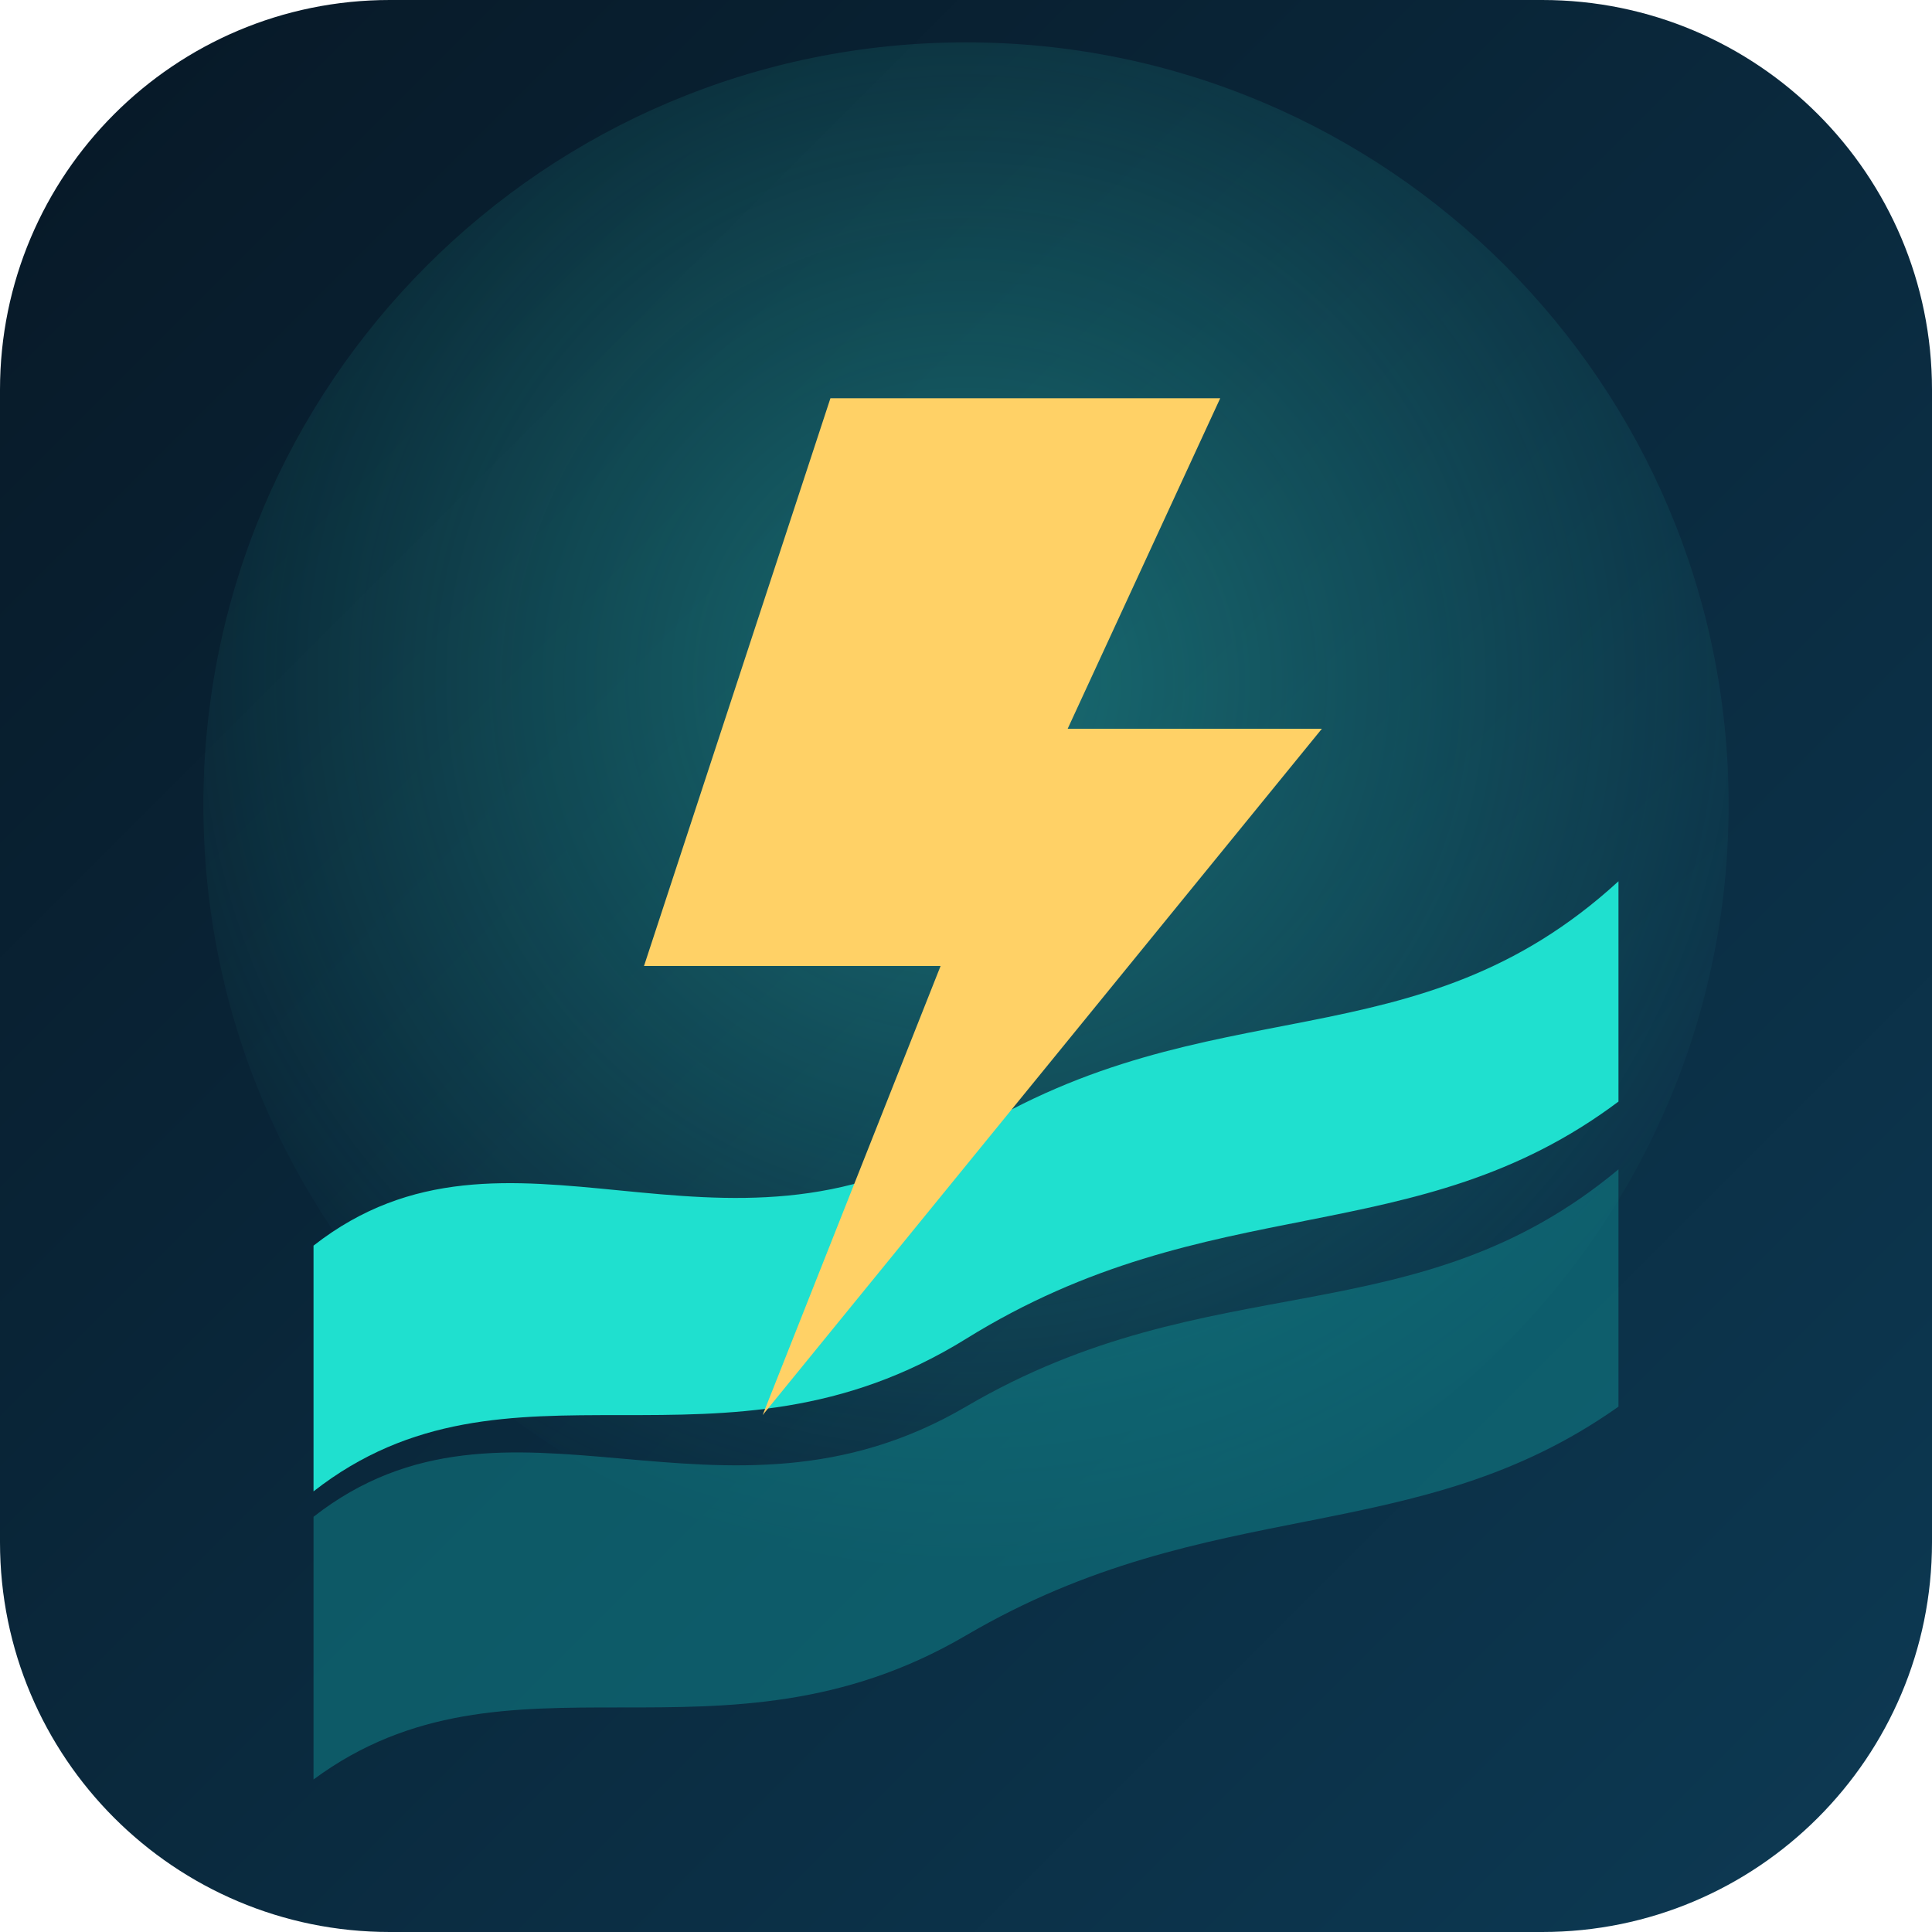
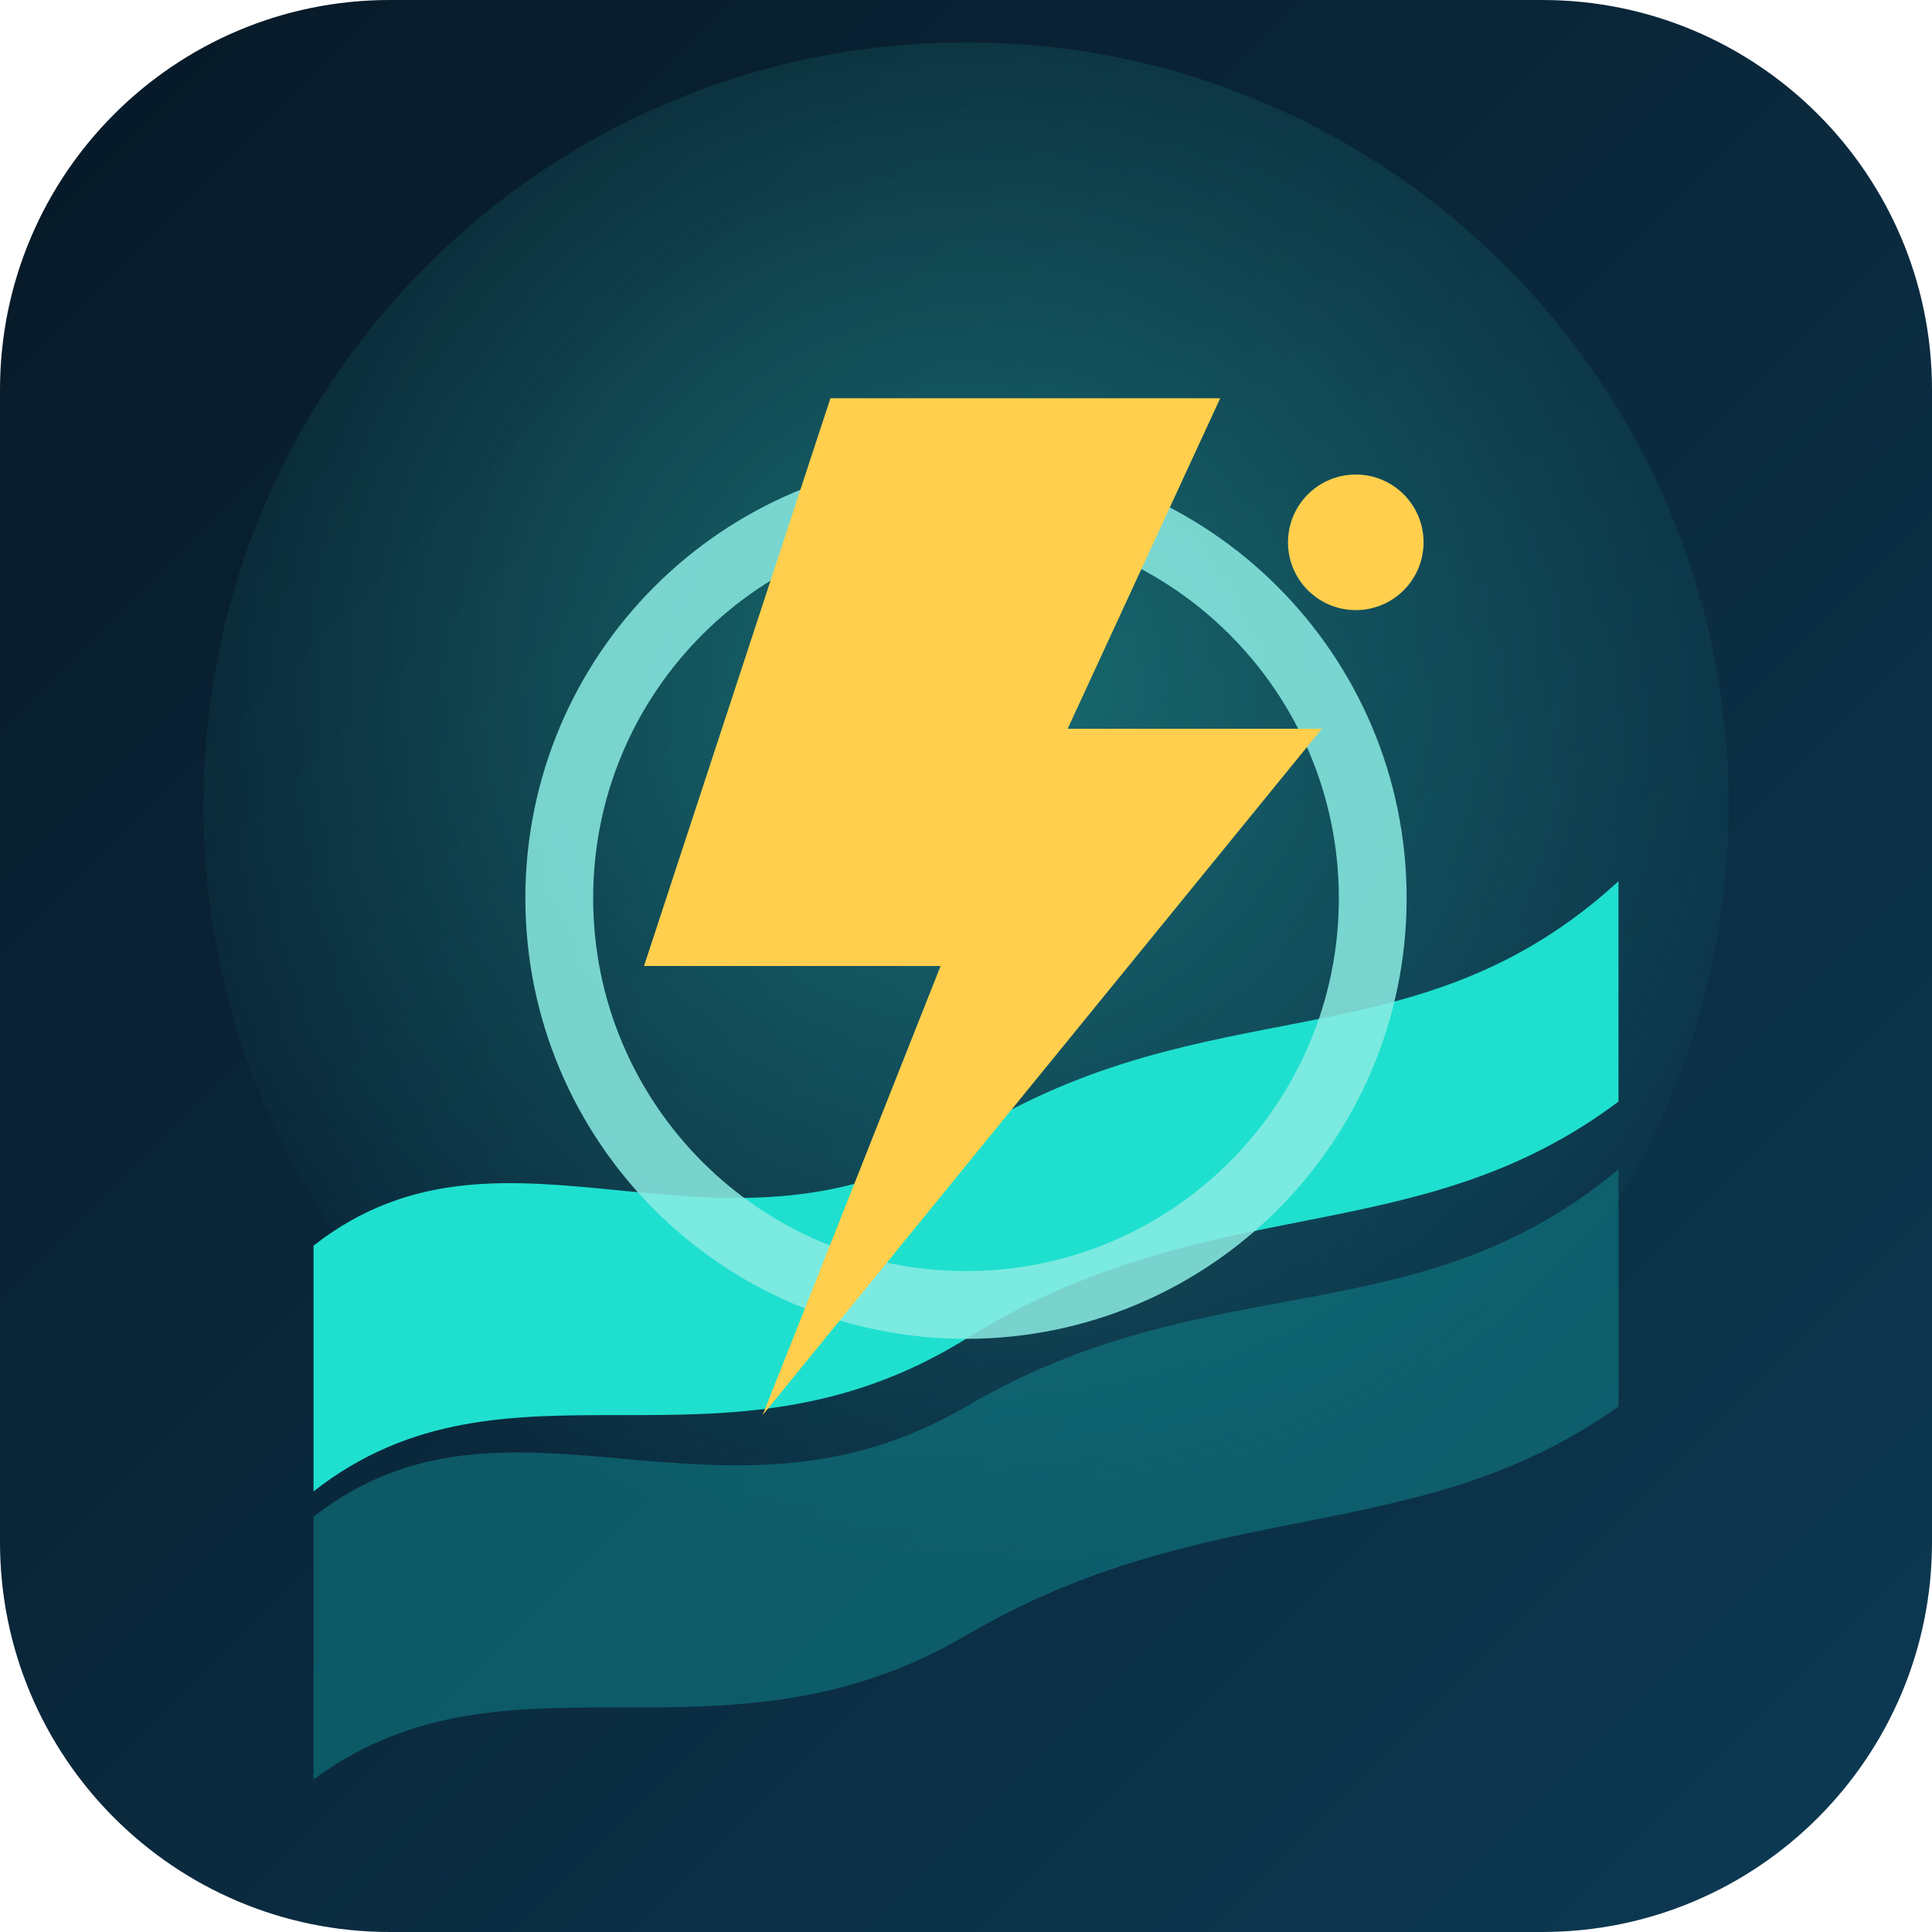
<svg xmlns="http://www.w3.org/2000/svg" width="456" height="456" viewBox="0 0 456 456" version="1.1">
  <defs>
    <linearGradient id="bg" x1="0" y1="0" x2="1" y2="1">
      <stop offset="0%" stop-color="#071826" />
      <stop offset="100%" stop-color="#0d3a54" />
    </linearGradient>
    <radialGradient id="halo" cx="0.5" cy="0.42" r="0.58">
      <stop offset="0%" stop-color="#35f4de" stop-opacity="0.34" />
      <stop offset="100%" stop-color="#35f4de" stop-opacity="0" />
    </radialGradient>
  </defs>
  <rect x="0" y="0" width="456" height="456" rx="92" fill="url(#bg)" />
  <circle cx="228" cy="190" r="180" fill="url(#halo)" />
  <path d="M74 294C120 258 170 304 228 268C286 232 334 252 382 208L382 260C334 296 286 280 228 316C170 352 120 316 74 352Z" fill="#1fe0cf" />
-   <path d="M196 94H288L252 172H312L180 334L222 228H152Z" fill="#ffd166" />
+   <circle cx="228" cy="212" r="96" fill="none" stroke="#8bece3" stroke-width="16" stroke-opacity="0.85" />
+   <path d="M196 94H288L252 172H312L180 334L222 228H152Z" fill="#ffcf4d" />
+   <circle cx="320" cy="128" r="16" fill="#ffcf4d" />
  <path d="M74 358C120 322 170 366 228 332C286 298 334 316 382 276V332C334 366 286 352 228 386C170 420 120 386 74 420Z" fill="#118a91" fill-opacity="0.5" />
</svg>
